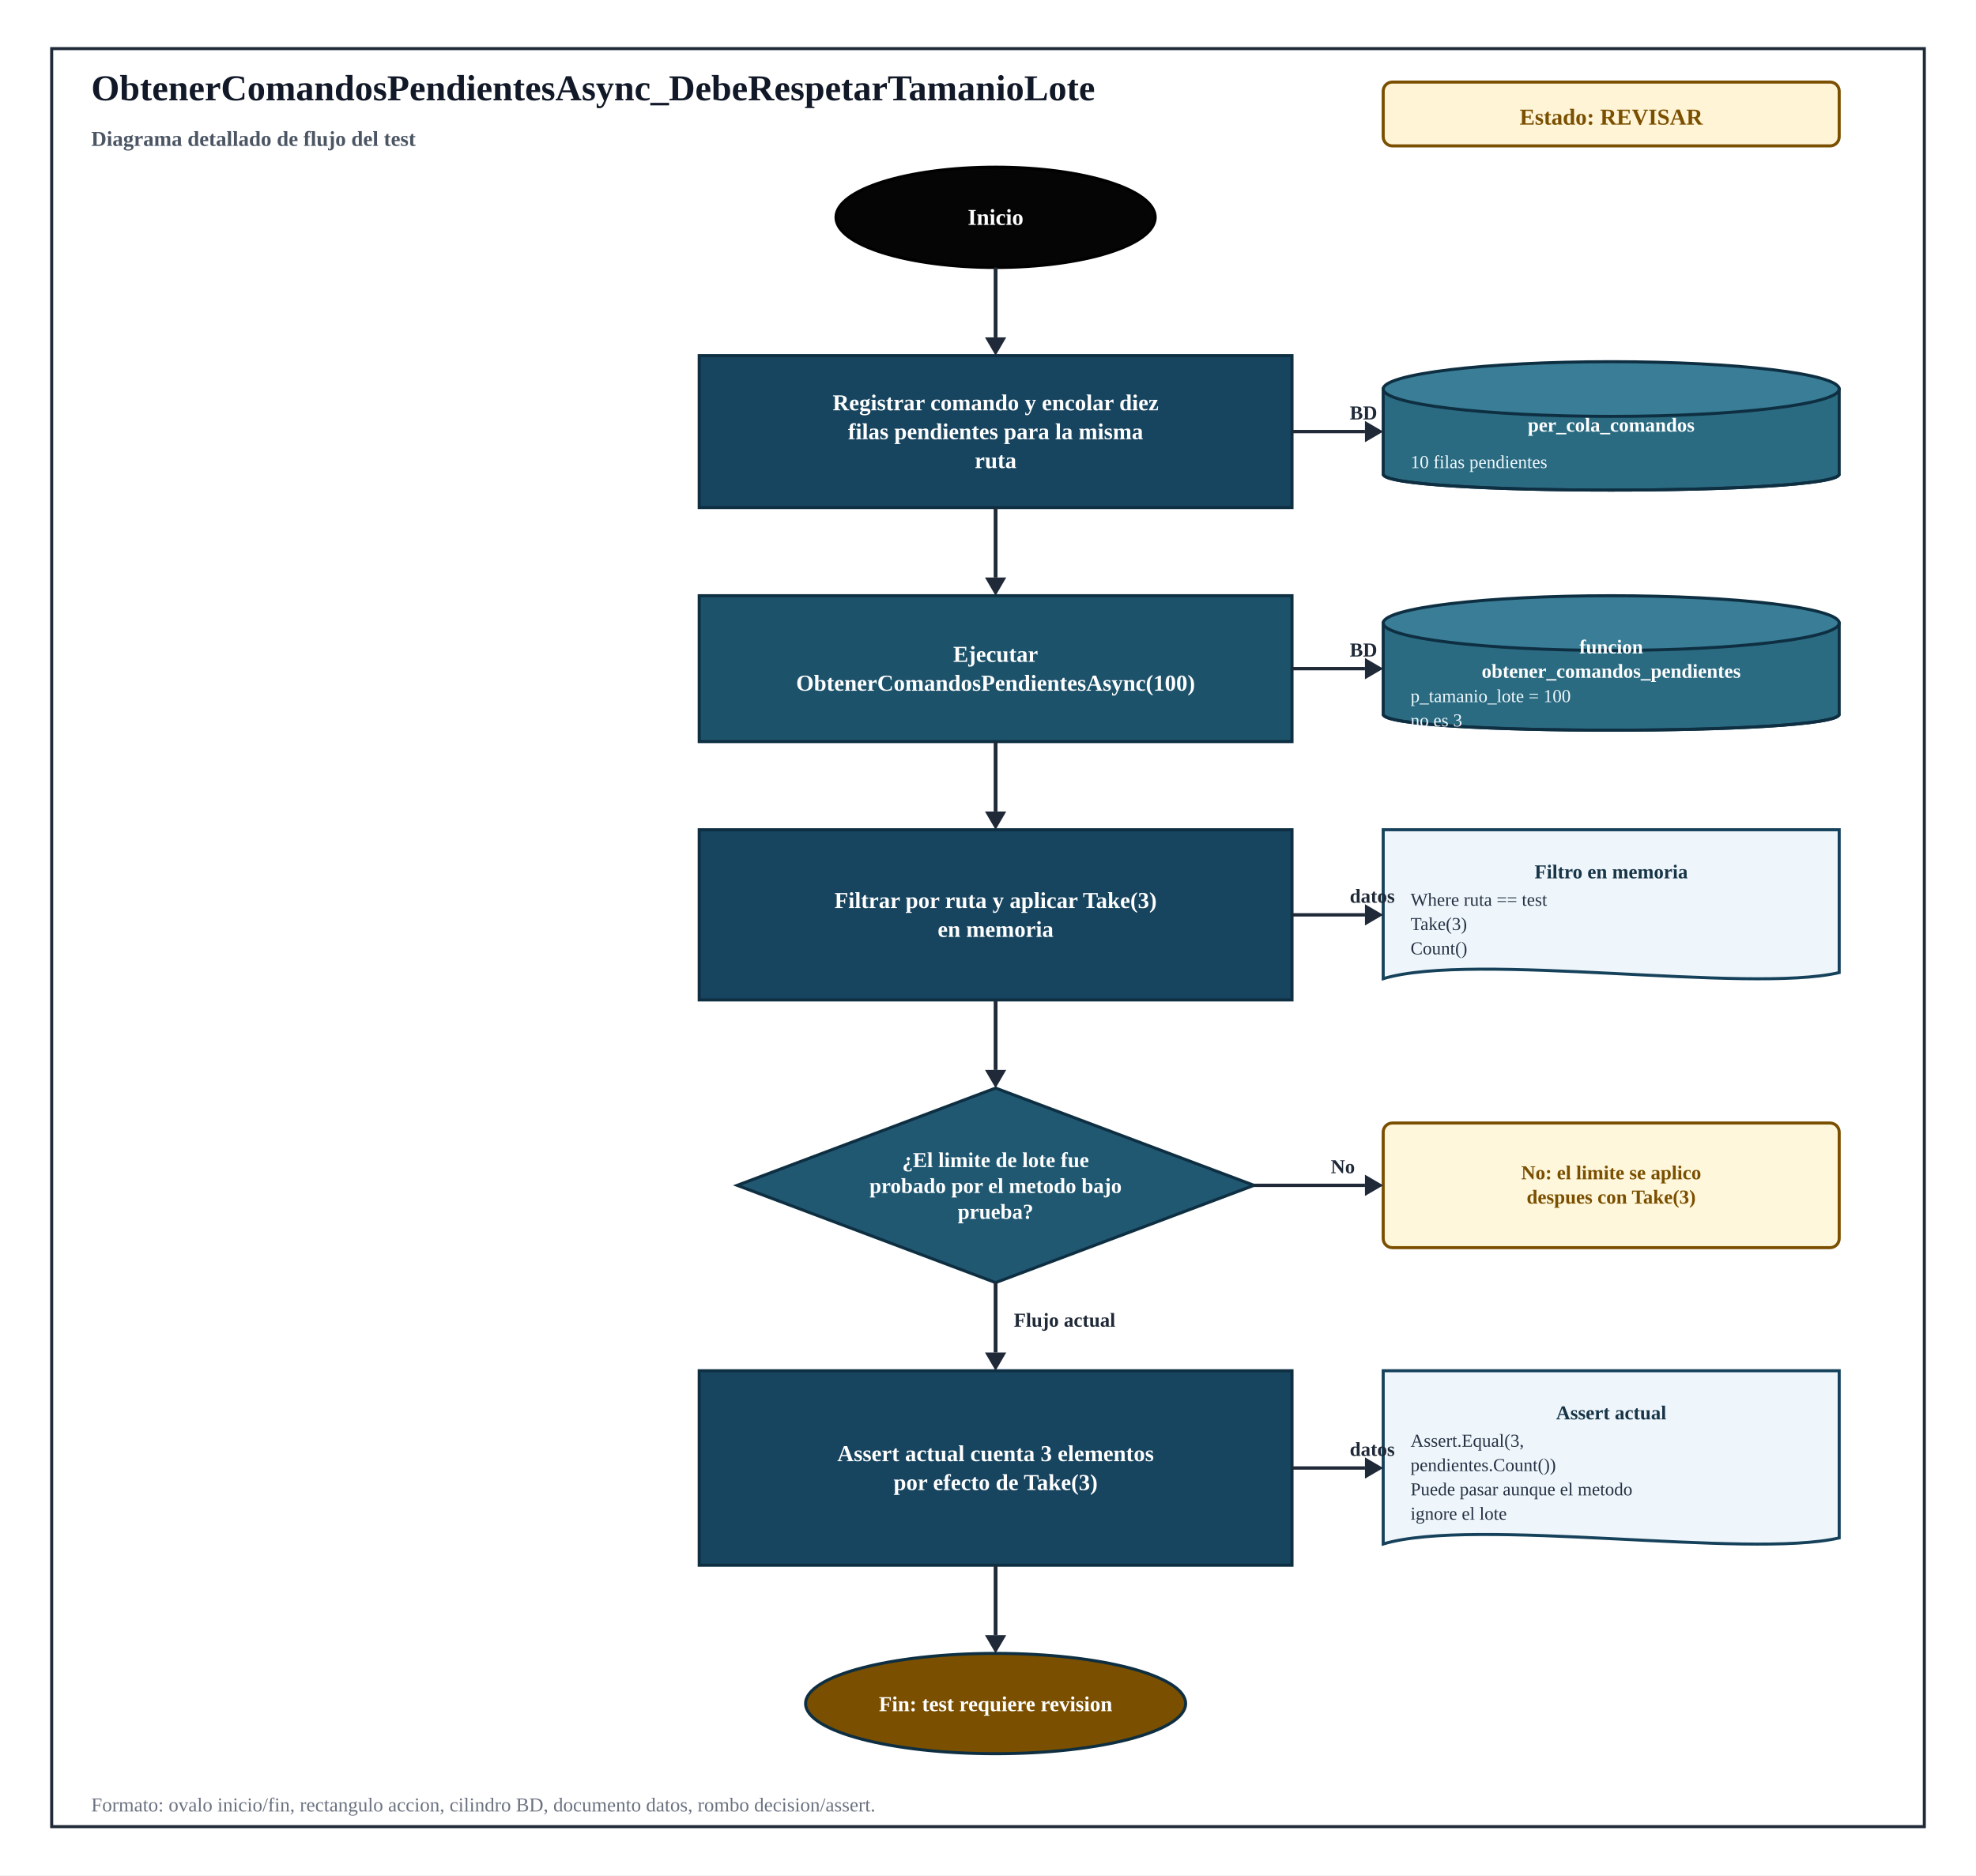
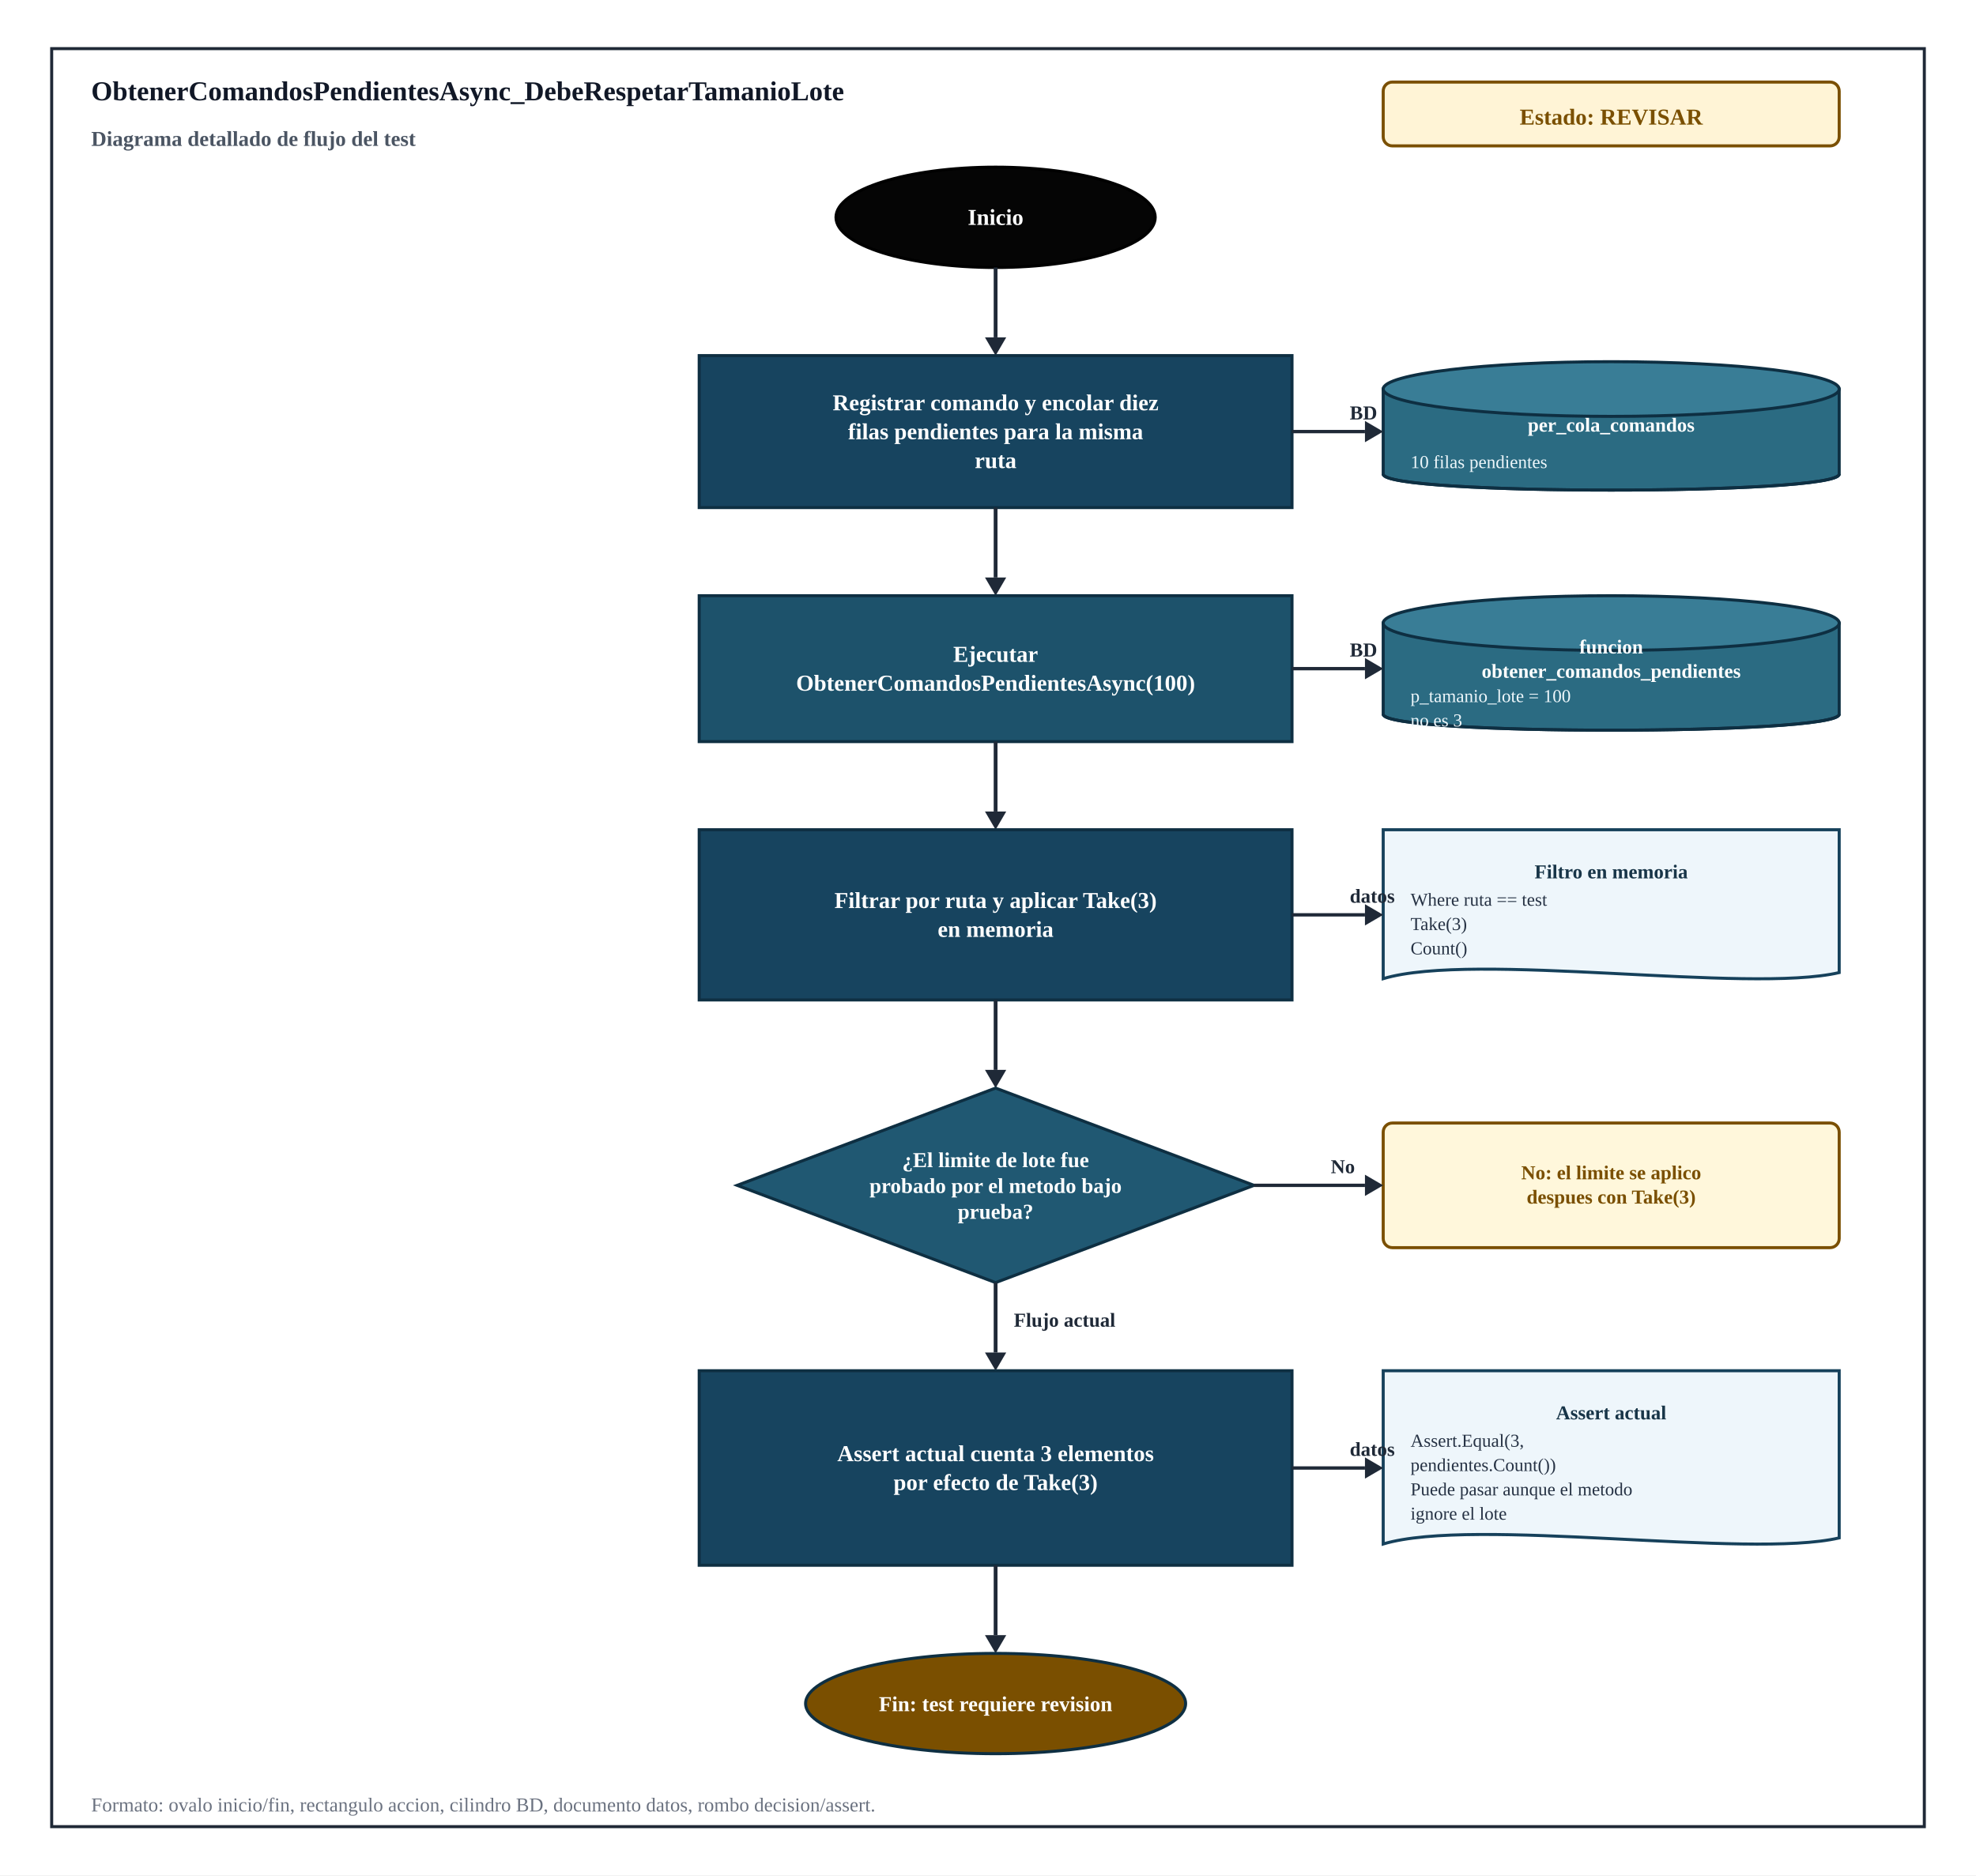
<svg xmlns="http://www.w3.org/2000/svg" width="1300" height="1234" viewBox="0 0 1300 1234">
  <rect width="100%" height="100%" fill="#ffffff" />
  <rect x="34" y="32" width="1232" height="1170" fill="none" stroke="#1f2937" stroke-width="2" />
-   <text x="60" y="66" font-size="24" fill="#111827" font-weight="800">ObtenerComandosPendientesAsync_DebeRespetarTamanioLote</text>
+   <text x="60" y="66" font-size="18" fill="#111827" font-weight="800">ObtenerComandosPendientesAsync_DebeRespetarTamanioLote</text>
  <text x="60" y="96" font-size="14" fill="#4b5563" font-weight="600">Diagrama detallado de flujo del test</text>
  <rect x="910" y="54" width="300" height="42" rx="6" fill="#fff4d6" stroke="#7a4f00" stroke-width="2" />
  <text x="1060.0" y="82.0" text-anchor="middle" font-size="15" fill="#7a4f00" font-weight="800">Estado: REVISAR</text>
  <ellipse cx="655.0" cy="143.0" rx="105.0" ry="33.0" fill="#050505" stroke="#000" stroke-width="2" />
  <text x="655.0" y="148.0" text-anchor="middle" font-size="15" fill="#ffffff" font-weight="700">Inicio</text>
  <line x1="655.0" y1="176" x2="655.0" y2="222" stroke="#1f2937" stroke-width="2.5" />
  <polygon points="648.0,222 662.0,222 655.0,234" fill="#1f2937" />
  <rect x="460" y="234" width="390" height="100" fill="#17445f" stroke="#0e2f42" stroke-width="2" />
  <text x="655.0" y="270.0" text-anchor="middle" font-size="15" fill="#ffffff" font-weight="700">Registrar comando y encolar diez</text>
  <text x="655.0" y="289.0" text-anchor="middle" font-size="15" fill="#ffffff" font-weight="700">filas pendientes para la misma</text>
  <text x="655.0" y="308.0" text-anchor="middle" font-size="15" fill="#ffffff" font-weight="700">ruta</text>
  <path d="M910,256.0 C910,242.0 1210,242.0 1210,256.0 L1210,312.0 C1210,326.0 910,326.0 910,312.0 Z" fill="#2b6b82" stroke="#0e2f42" stroke-width="2" />
  <ellipse cx="1060.0" cy="256.0" rx="150.0" ry="18" fill="#397d96" stroke="#0e2f42" stroke-width="2" />
  <path d="M910,312.0 C910,326.0 1210,326.0 1210,312.0" fill="none" stroke="#0e2f42" stroke-width="2" />
  <text x="1060.0" y="284.0" text-anchor="middle" font-size="13" fill="#ffffff" font-weight="700">per_cola_comandos</text>
  <text x="928" y="308" font-size="12" fill="#eef7fb" font-weight="500">10 filas pendientes</text>
  <path d="M850,284.0 H880.0 V284.0 H898" fill="none" stroke="#1f2937" stroke-width="2.2" />
  <polygon points="898,277.0 898,291.0 910,284.0" fill="#1f2937" />
  <text x="888.0" y="276.0" font-size="13" fill="#1f2937" font-weight="700">BD</text>
  <line x1="655.0" y1="334" x2="655.0" y2="380" stroke="#1f2937" stroke-width="2.5" />
  <polygon points="648.0,380 662.0,380 655.0,392" fill="#1f2937" />
  <rect x="460" y="392" width="390" height="96" fill="#1d526b" stroke="#0e2f42" stroke-width="2" />
  <text x="655.0" y="435.5" text-anchor="middle" font-size="15" fill="#ffffff" font-weight="700">Ejecutar</text>
  <text x="655.0" y="454.5" text-anchor="middle" font-size="15" fill="#ffffff" font-weight="700">ObtenerComandosPendientesAsync(100)</text>
  <path d="M910,410.0 C910,396.0 1210,396.0 1210,410.0 L1210,470.0 C1210,484.0 910,484.0 910,470.0 Z" fill="#2b6b82" stroke="#0e2f42" stroke-width="2" />
  <ellipse cx="1060.0" cy="410.0" rx="150.0" ry="18" fill="#397d96" stroke="#0e2f42" stroke-width="2" />
  <path d="M910,470.0 C910,484.0 1210,484.0 1210,470.0" fill="none" stroke="#0e2f42" stroke-width="2" />
  <text x="1060.0" y="430.0" text-anchor="middle" font-size="13" fill="#ffffff" font-weight="700">funcion</text>
  <text x="1060.0" y="446.0" text-anchor="middle" font-size="13" fill="#ffffff" font-weight="700">obtener_comandos_pendientes</text>
  <text x="928" y="462" font-size="12" fill="#eef7fb" font-weight="500">p_tamanio_lote = 100</text>
  <text x="928" y="478" font-size="12" fill="#eef7fb" font-weight="500">no es 3</text>
  <path d="M850,440.0 H880.0 V440.0 H898" fill="none" stroke="#1f2937" stroke-width="2.2" />
  <polygon points="898,433.0 898,447.0 910,440.0" fill="#1f2937" />
  <text x="888.0" y="432.0" font-size="13" fill="#1f2937" font-weight="700">BD</text>
  <line x1="655.0" y1="488" x2="655.0" y2="534" stroke="#1f2937" stroke-width="2.5" />
  <polygon points="648.0,534 662.0,534 655.0,546" fill="#1f2937" />
  <rect x="460" y="546" width="390" height="112" fill="#17445f" stroke="#0e2f42" stroke-width="2" />
  <text x="655.0" y="597.5" text-anchor="middle" font-size="15" fill="#ffffff" font-weight="700">Filtrar por ruta y aplicar Take(3)</text>
  <text x="655.0" y="616.5" text-anchor="middle" font-size="15" fill="#ffffff" font-weight="700">en memoria</text>
  <path d="M910,546.0 H1210 V640.0 C1150,654.0 970,626.0 910,644.0 Z" fill="#eef6fb" stroke="#16415b" stroke-width="2" />
  <text x="1060.0" y="578.0" text-anchor="middle" font-size="13" fill="#183548" font-weight="700">Filtro en memoria</text>
  <text x="928" y="596" font-size="12" fill="#263244" font-weight="500">Where ruta == test</text>
  <text x="928" y="612" font-size="12" fill="#263244" font-weight="500">Take(3)</text>
  <text x="928" y="628" font-size="12" fill="#263244" font-weight="500">Count()</text>
  <path d="M850,602.0 H880.0 V602.0 H898" fill="none" stroke="#1f2937" stroke-width="2.2" />
  <polygon points="898,595.0 898,609.0 910,602.0" fill="#1f2937" />
  <text x="888.0" y="594.0" font-size="13" fill="#1f2937" font-weight="700">datos</text>
  <line x1="655.0" y1="658" x2="655.0" y2="704" stroke="#1f2937" stroke-width="2.5" />
  <polygon points="648.0,704 662.0,704 655.0,716" fill="#1f2937" />
  <polygon points="655.0,716 825,780.0 655.0,844 485,780.0" fill="#205872" stroke="#0e2f42" stroke-width="2" />
  <text x="655.0" y="768.0" text-anchor="middle" font-size="14" fill="#ffffff" font-weight="700">¿El limite de lote fue</text>
  <text x="655.0" y="785.0" text-anchor="middle" font-size="14" fill="#ffffff" font-weight="700">probado por el metodo bajo</text>
  <text x="655.0" y="802.0" text-anchor="middle" font-size="14" fill="#ffffff" font-weight="700">prueba?</text>
  <rect x="910" y="739.0" width="300" height="82" rx="6" fill="#fff7db" stroke="#7a4f00" stroke-width="2" />
  <text x="1060.0" y="776.0" text-anchor="middle" font-size="13" fill="#7a4f00" font-weight="700">No: el limite se aplico</text>
  <text x="1060.0" y="792.0" text-anchor="middle" font-size="13" fill="#7a4f00" font-weight="700">despues con Take(3)</text>
  <path d="M825,780.0 H867.5 V780.0 H898" fill="none" stroke="#1f2937" stroke-width="2.2" />
  <polygon points="898,773.0 898,787.0 910,780.0" fill="#1f2937" />
  <text x="875.5" y="772.0" font-size="13" fill="#1f2937" font-weight="700">No</text>
  <line x1="655.0" y1="844" x2="655.0" y2="890" stroke="#1f2937" stroke-width="2.5" />
  <polygon points="648.0,890 662.0,890 655.0,902" fill="#1f2937" />
  <text x="667.0" y="873.0" font-size="13" fill="#1f2937" font-weight="700">Flujo actual</text>
  <rect x="460" y="902" width="390" height="128" fill="#17445f" stroke="#0e2f42" stroke-width="2" />
  <text x="655.0" y="961.5" text-anchor="middle" font-size="15" fill="#ffffff" font-weight="700">Assert actual cuenta 3 elementos</text>
  <text x="655.0" y="980.5" text-anchor="middle" font-size="15" fill="#ffffff" font-weight="700">por efecto de Take(3)</text>
  <path d="M910,902.0 H1210 V1012.0 C1150,1026.0 970,998.0 910,1016.0 Z" fill="#eef6fb" stroke="#16415b" stroke-width="2" />
  <text x="1060.0" y="934.0" text-anchor="middle" font-size="13" fill="#183548" font-weight="700">Assert actual</text>
  <text x="928" y="952" font-size="12" fill="#263244" font-weight="500">Assert.Equal(3,</text>
  <text x="928" y="968" font-size="12" fill="#263244" font-weight="500">pendientes.Count())</text>
  <text x="928" y="984" font-size="12" fill="#263244" font-weight="500">Puede pasar aunque el metodo</text>
  <text x="928" y="1000" font-size="12" fill="#263244" font-weight="500">ignore el lote</text>
  <path d="M850,966.0 H880.0 V966.0 H898" fill="none" stroke="#1f2937" stroke-width="2.2" />
  <polygon points="898,959.0 898,973.0 910,966.0" fill="#1f2937" />
  <text x="888.0" y="958.0" font-size="13" fill="#1f2937" font-weight="700">datos</text>
  <line x1="655.0" y1="1030" x2="655.0" y2="1076" stroke="#1f2937" stroke-width="2.5" />
  <polygon points="648.0,1076 662.0,1076 655.0,1088" fill="#1f2937" />
  <ellipse cx="655.0" cy="1121.0" rx="125.0" ry="33.0" fill="#7a4f00" stroke="#0e2f42" stroke-width="2" />
  <text x="655.0" y="1126.0" text-anchor="middle" font-size="14" fill="#ffffff" font-weight="700">Fin: test requiere revision</text>
  <text x="60" y="1192" font-size="13" fill="#6b7280">Formato: ovalo inicio/fin, rectangulo accion, cilindro BD, documento datos, rombo decision/assert.</text>
</svg>
